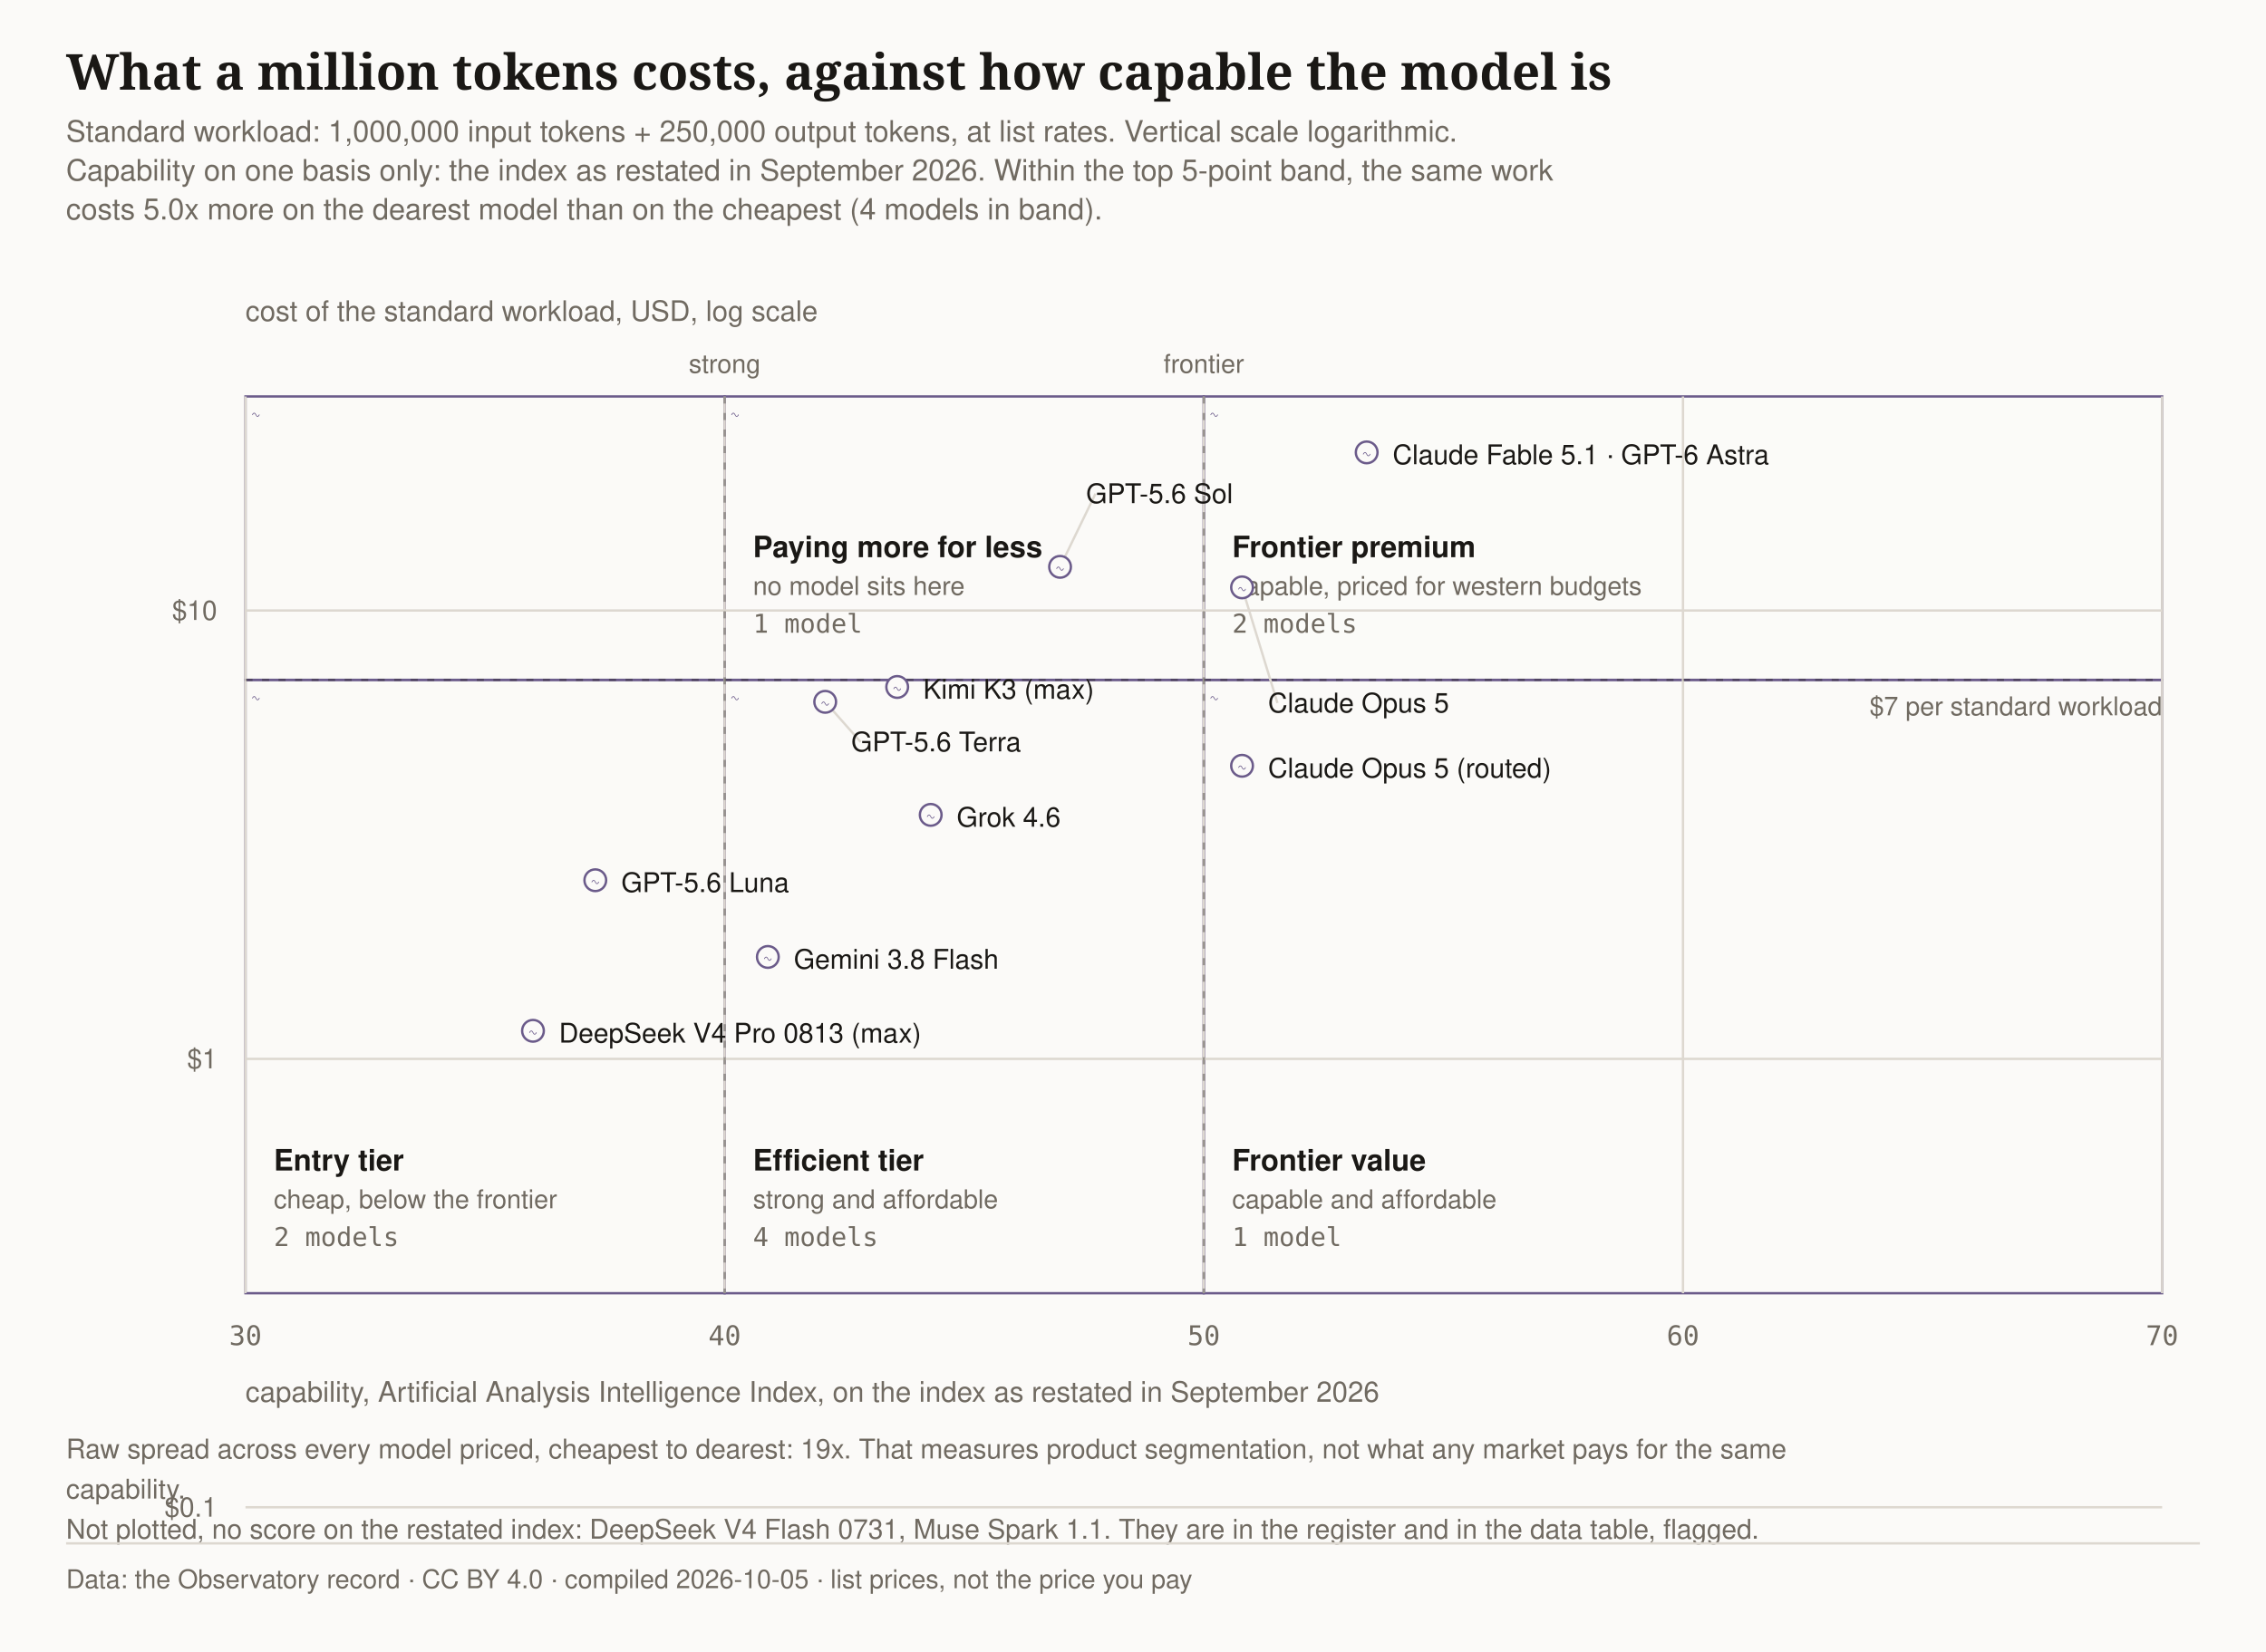
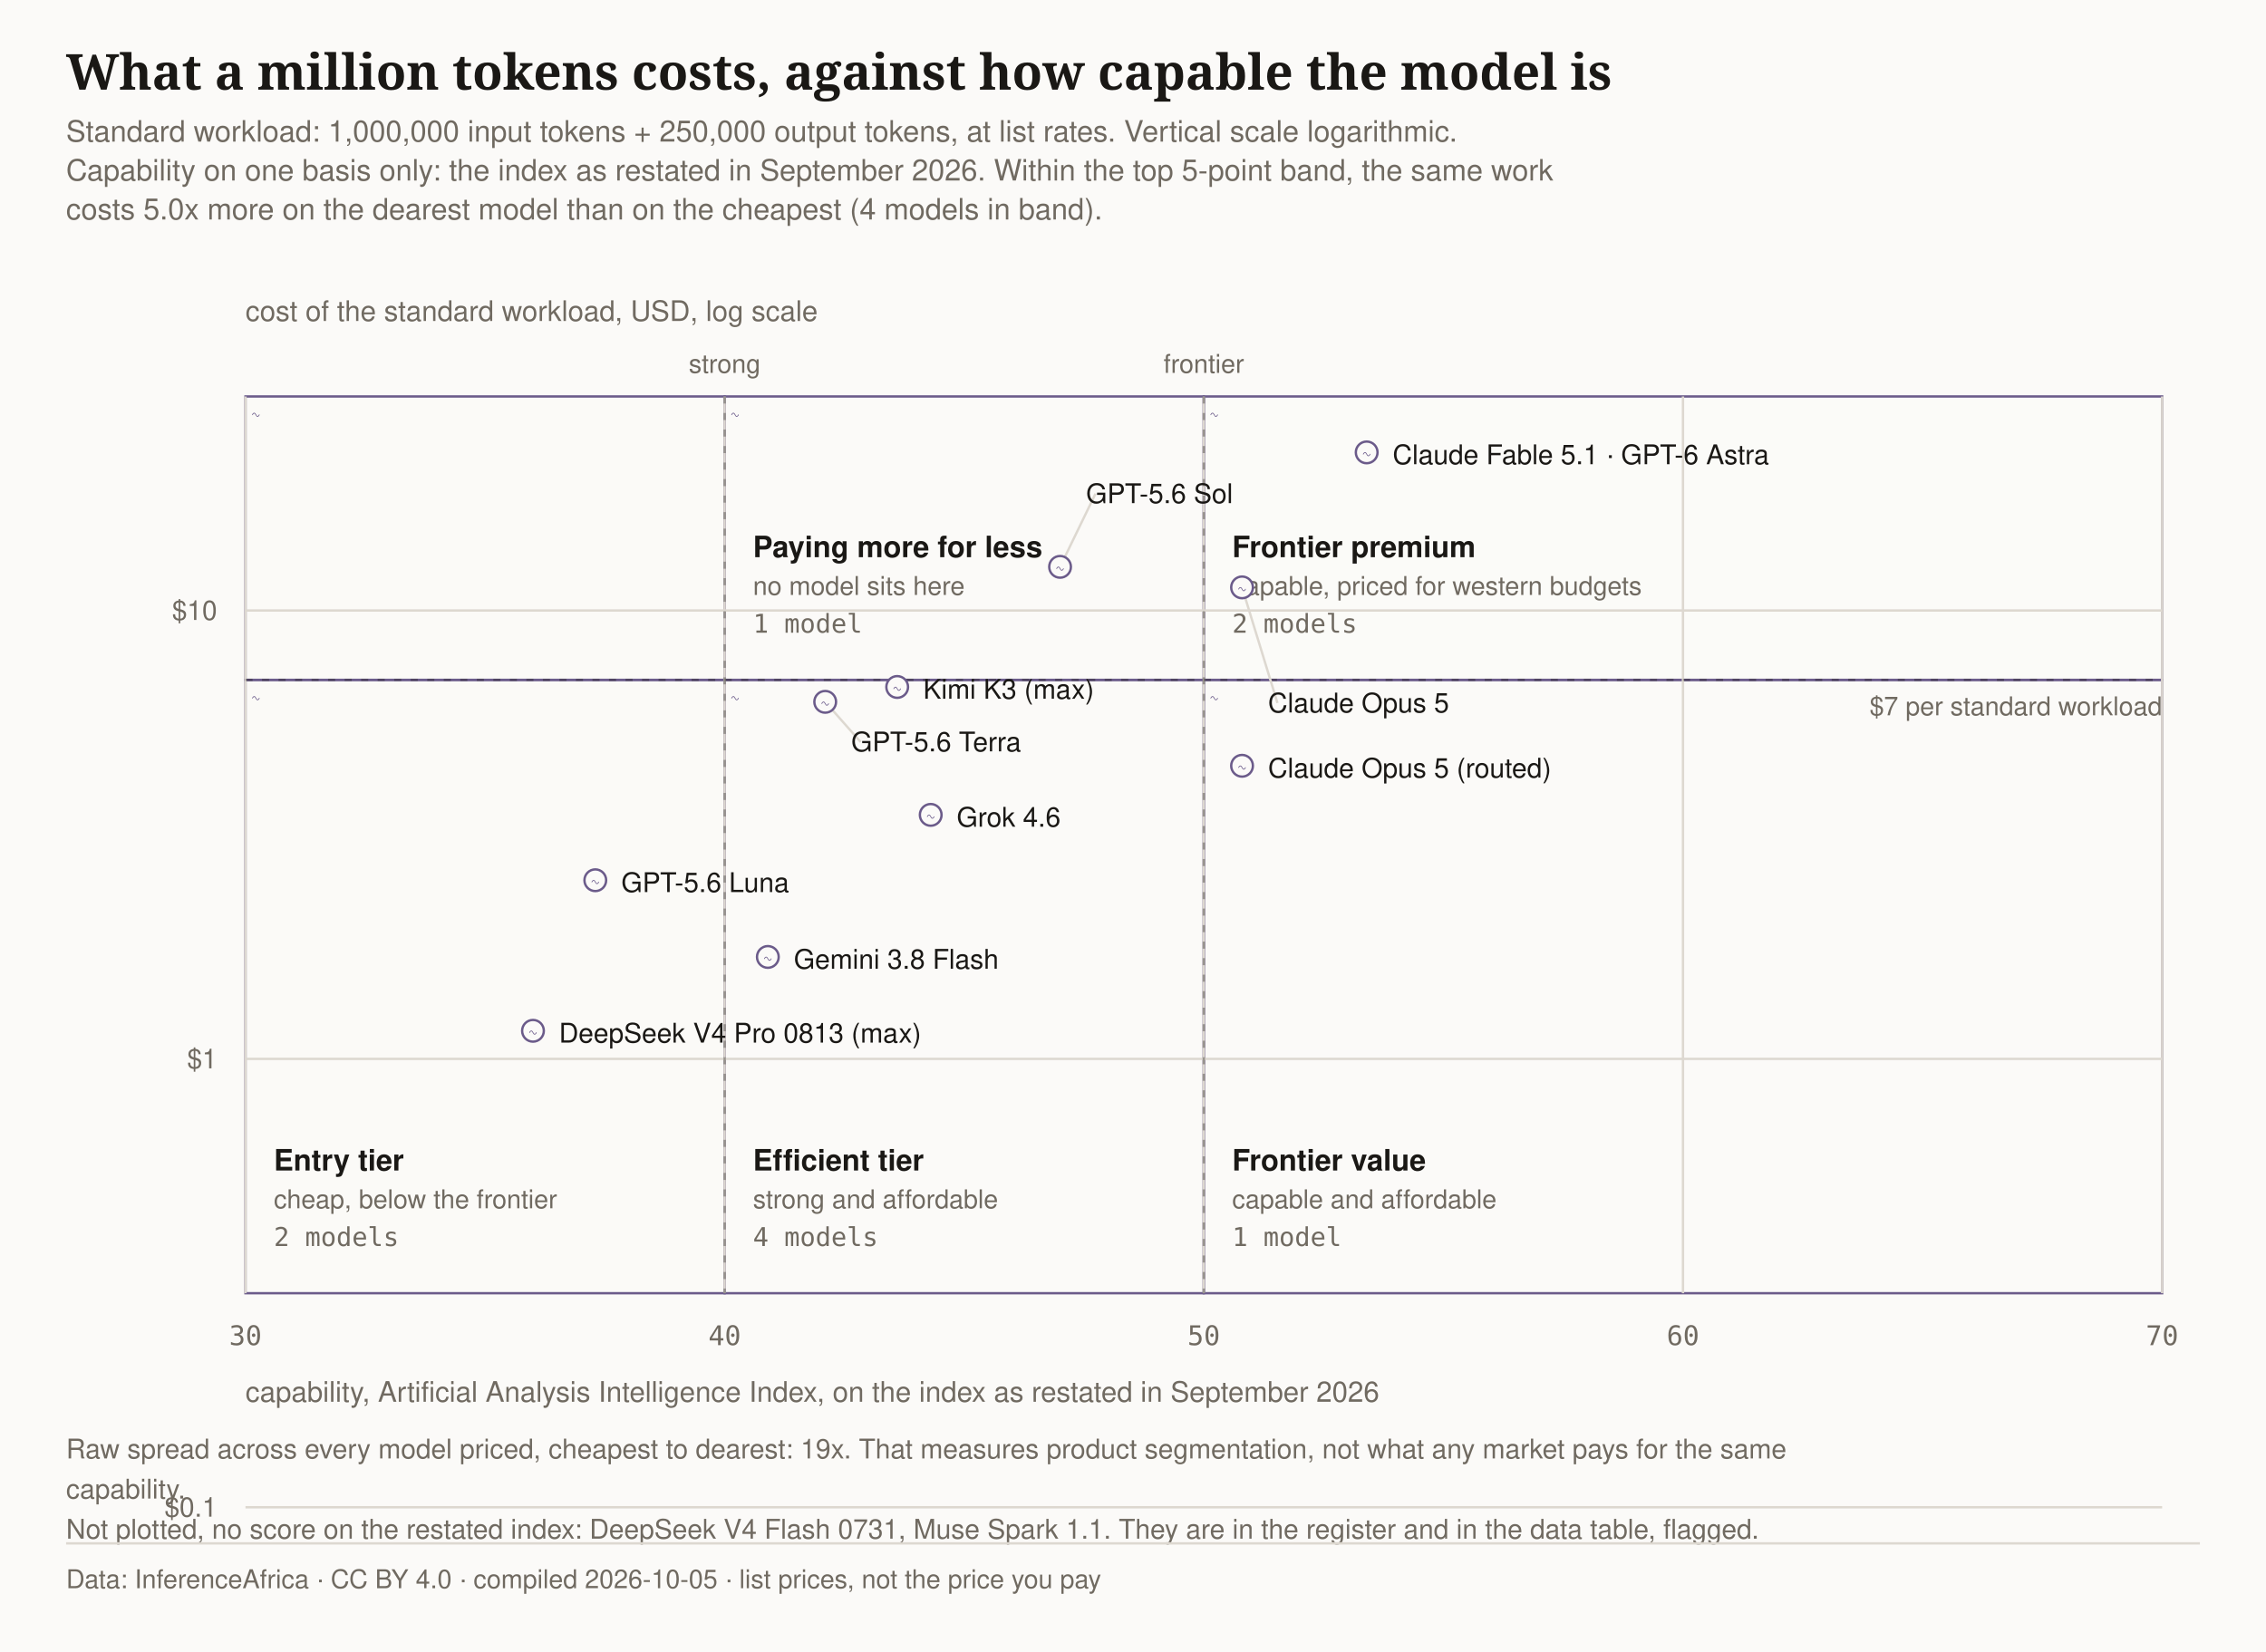
<svg xmlns="http://www.w3.org/2000/svg" viewBox="0 0 960 700" width="960" height="700" role="img" aria-label="Cost of the standard workload against capability on one basis for 11 models. Within the top 5-point capability band the same work costs 5.0 times more on the dearest model than on the cheapest; the raw spread across every model priced is 19 times, which reflects product segmentation rather than market access. 2 models are not plotted because they have no score on the restated index.">
  <defs>
    <pattern id="status-proposal" width="6" height="6" patternUnits="userSpaceOnUse">
      <path d="M0 6L6 0" stroke="#756342" stroke-width="1" />
    </pattern>
  </defs>
  <rect width="960" height="700" fill="#fbfaf8" />
  <text x="28" y="38" font-family="'Source Serif 4',Georgia,serif" font-size="21" font-weight="600" fill="#1a1815" style="font-variant-numeric:tabular-nums lining-nums">What a million tokens costs, against how capable the model is</text>
  <text x="28" y="60.0" font-family="IBM Plex Sans,-apple-system,'Segoe UI',Helvetica,Arial,sans-serif" font-size="12.5" fill="#706a61" style="font-variant-numeric:tabular-nums lining-nums">Standard workload: 1,000,000 input tokens + 250,000 output tokens, at list rates. Vertical scale logarithmic.</text>
  <text x="28" y="76.5" font-family="IBM Plex Sans,-apple-system,'Segoe UI',Helvetica,Arial,sans-serif" font-size="12.5" fill="#706a61" style="font-variant-numeric:tabular-nums lining-nums">Capability on one basis only: the index as restated in September 2026. Within the top 5-point band, the same work</text>
  <text x="28" y="93.0" font-family="IBM Plex Sans,-apple-system,'Segoe UI',Helvetica,Arial,sans-serif" font-size="12.5" fill="#706a61" style="font-variant-numeric:tabular-nums lining-nums">costs 5.0x more on the dearest model than on the cheapest (4 models in band).</text>
  <rect x="510.0" y="288.1" width="406.0" height="259.9" fill="#fbfaf8" fill-opacity="0.1" data-status="modelled" stroke="#6b5b8a" stroke-width="1" />
  <text x="512.0" y="298.1" font-family="'IBM Plex Mono',Consolas,monospace" font-size="8" fill="#6b5b8a" aria-hidden="true">∿</text>
  <text x="522.0" y="496.0" font-family="IBM Plex Sans,-apple-system,'Segoe UI',Helvetica,Arial,sans-serif" font-size="12.5" font-weight="600" fill="#1a1815" style="font-variant-numeric:tabular-nums lining-nums">Frontier value</text>
  <text x="522.0" y="512.0" font-family="IBM Plex Sans,-apple-system,'Segoe UI',Helvetica,Arial,sans-serif" font-size="11" fill="#706a61" style="font-variant-numeric:tabular-nums lining-nums">capable and affordable</text>
  <text x="522.0" y="528.0" font-family="'IBM Plex Mono',Consolas,monospace" font-size="11" fill="#706a61" style="font-variant-numeric:tabular-nums lining-nums">1 model</text>
  <rect x="510.0" y="168.0" width="406.0" height="120.1" fill="#fbfaf8" fill-opacity="0.12" data-status="modelled" stroke="#6b5b8a" stroke-width="1" />
  <text x="512.0" y="178.0" font-family="'IBM Plex Mono',Consolas,monospace" font-size="8" fill="#6b5b8a" aria-hidden="true">∿</text>
  <text x="522.0" y="236.1" font-family="IBM Plex Sans,-apple-system,'Segoe UI',Helvetica,Arial,sans-serif" font-size="12.5" font-weight="600" fill="#1a1815" style="font-variant-numeric:tabular-nums lining-nums">Frontier premium</text>
  <text x="522.0" y="252.1" font-family="IBM Plex Sans,-apple-system,'Segoe UI',Helvetica,Arial,sans-serif" font-size="11" fill="#706a61" style="font-variant-numeric:tabular-nums lining-nums">capable, priced for western budgets</text>
  <text x="522.0" y="268.1" font-family="'IBM Plex Mono',Consolas,monospace" font-size="11" fill="#706a61" style="font-variant-numeric:tabular-nums lining-nums">2 models</text>
  <rect x="307.0" y="288.1" width="203.0" height="259.9" fill="#fbfaf8" fill-opacity="0.1" data-status="modelled" stroke="#6b5b8a" stroke-width="1" />
  <text x="309.0" y="298.1" font-family="'IBM Plex Mono',Consolas,monospace" font-size="8" fill="#6b5b8a" aria-hidden="true">∿</text>
  <text x="319.0" y="496.0" font-family="IBM Plex Sans,-apple-system,'Segoe UI',Helvetica,Arial,sans-serif" font-size="12.5" font-weight="600" fill="#1a1815" style="font-variant-numeric:tabular-nums lining-nums">Efficient tier</text>
  <text x="319.0" y="512.0" font-family="IBM Plex Sans,-apple-system,'Segoe UI',Helvetica,Arial,sans-serif" font-size="11" fill="#706a61" style="font-variant-numeric:tabular-nums lining-nums">strong and affordable</text>
  <text x="319.0" y="528.0" font-family="'IBM Plex Mono',Consolas,monospace" font-size="11" fill="#706a61" style="font-variant-numeric:tabular-nums lining-nums">4 models</text>
  <rect x="307.0" y="168.0" width="203.0" height="120.1" fill="#fbfaf8" fill-opacity="0.07" data-status="modelled" stroke="#6b5b8a" stroke-width="1" />
  <text x="309.0" y="178.0" font-family="'IBM Plex Mono',Consolas,monospace" font-size="8" fill="#6b5b8a" aria-hidden="true">∿</text>
  <text x="319.0" y="236.1" font-family="IBM Plex Sans,-apple-system,'Segoe UI',Helvetica,Arial,sans-serif" font-size="12.5" font-weight="600" fill="#1a1815" style="font-variant-numeric:tabular-nums lining-nums">Paying more for less</text>
  <text x="319.0" y="252.1" font-family="IBM Plex Sans,-apple-system,'Segoe UI',Helvetica,Arial,sans-serif" font-size="11" fill="#706a61" style="font-variant-numeric:tabular-nums lining-nums">no model sits here</text>
  <text x="319.0" y="268.1" font-family="'IBM Plex Mono',Consolas,monospace" font-size="11" fill="#706a61" style="font-variant-numeric:tabular-nums lining-nums">1 model</text>
  <rect x="104.0" y="288.1" width="203.0" height="259.9" fill="#fbfaf8" fill-opacity="0.06" data-status="modelled" stroke="#6b5b8a" stroke-width="1" />
  <text x="106.0" y="298.1" font-family="'IBM Plex Mono',Consolas,monospace" font-size="8" fill="#6b5b8a" aria-hidden="true">∿</text>
  <text x="116.0" y="496.0" font-family="IBM Plex Sans,-apple-system,'Segoe UI',Helvetica,Arial,sans-serif" font-size="12.5" font-weight="600" fill="#1a1815" style="font-variant-numeric:tabular-nums lining-nums">Entry tier</text>
  <text x="116.0" y="512.0" font-family="IBM Plex Sans,-apple-system,'Segoe UI',Helvetica,Arial,sans-serif" font-size="11" fill="#706a61" style="font-variant-numeric:tabular-nums lining-nums">cheap, below the frontier</text>
  <text x="116.0" y="528.0" font-family="'IBM Plex Mono',Consolas,monospace" font-size="11" fill="#706a61" style="font-variant-numeric:tabular-nums lining-nums">2 models</text>
  <rect x="104.0" y="168.0" width="203.0" height="120.1" fill="#fbfaf8" fill-opacity="0.04" data-status="modelled" stroke="#6b5b8a" stroke-width="1" />
  <text x="106.0" y="178.0" font-family="'IBM Plex Mono',Consolas,monospace" font-size="8" fill="#6b5b8a" aria-hidden="true">∿</text>
  <line x1="104" y1="638.7" x2="916" y2="638.7" stroke="#ddd8d0" />
  <text x="92" y="642.7" text-anchor="end" font-family="IBM Plex Sans,-apple-system,'Segoe UI',Helvetica,Arial,sans-serif" font-size="11.5" fill="#706a61" style="font-variant-numeric:tabular-nums lining-nums">$0.1</text>
  <line x1="104" y1="448.7" x2="916" y2="448.7" stroke="#ddd8d0" />
  <text x="92" y="452.7" text-anchor="end" font-family="IBM Plex Sans,-apple-system,'Segoe UI',Helvetica,Arial,sans-serif" font-size="11.5" fill="#706a61" style="font-variant-numeric:tabular-nums lining-nums">$1</text>
  <line x1="104" y1="258.7" x2="916" y2="258.7" stroke="#ddd8d0" />
  <text x="92" y="262.7" text-anchor="end" font-family="IBM Plex Sans,-apple-system,'Segoe UI',Helvetica,Arial,sans-serif" font-size="11.5" fill="#706a61" style="font-variant-numeric:tabular-nums lining-nums">$10</text>
  <line x1="104.0" y1="168" x2="104.0" y2="548" stroke="#ddd8d0" />
  <text x="104.0" y="570" text-anchor="middle" font-family="'IBM Plex Mono',Consolas,monospace" font-size="11.5" fill="#706a61" style="font-variant-numeric:tabular-nums lining-nums">30</text>
  <line x1="307.0" y1="168" x2="307.0" y2="548" stroke="#ddd8d0" />
  <text x="307.0" y="570" text-anchor="middle" font-family="'IBM Plex Mono',Consolas,monospace" font-size="11.5" fill="#706a61" style="font-variant-numeric:tabular-nums lining-nums">40</text>
  <line x1="510.0" y1="168" x2="510.0" y2="548" stroke="#ddd8d0" />
  <text x="510.0" y="570" text-anchor="middle" font-family="'IBM Plex Mono',Consolas,monospace" font-size="11.5" fill="#706a61" style="font-variant-numeric:tabular-nums lining-nums">50</text>
  <line x1="713.0" y1="168" x2="713.0" y2="548" stroke="#ddd8d0" />
  <text x="713.0" y="570" text-anchor="middle" font-family="'IBM Plex Mono',Consolas,monospace" font-size="11.5" fill="#706a61" style="font-variant-numeric:tabular-nums lining-nums">60</text>
  <line x1="916.0" y1="168" x2="916.0" y2="548" stroke="#ddd8d0" />
  <text x="916.0" y="570" text-anchor="middle" font-family="'IBM Plex Mono',Consolas,monospace" font-size="11.5" fill="#706a61" style="font-variant-numeric:tabular-nums lining-nums">70</text>
  <line x1="307.0" y1="168" x2="307.0" y2="548" stroke="#1a1815" stroke-dasharray="3 4" opacity=".35" />
  <text x="307.0" y="158" text-anchor="middle" font-family="IBM Plex Sans,-apple-system,'Segoe UI',Helvetica,Arial,sans-serif" font-size="11" fill="#706a61" style="font-variant-numeric:tabular-nums lining-nums">strong</text>
  <line x1="510.0" y1="168" x2="510.0" y2="548" stroke="#1a1815" stroke-dasharray="3 4" opacity=".35" />
  <text x="510.0" y="158" text-anchor="middle" font-family="IBM Plex Sans,-apple-system,'Segoe UI',Helvetica,Arial,sans-serif" font-size="11" fill="#706a61" style="font-variant-numeric:tabular-nums lining-nums">frontier</text>
  <line x1="104" y1="288.1" x2="916" y2="288.1" stroke="#1a1815" stroke-dasharray="3 4" opacity=".35" />
  <text x="916" y="303.1" text-anchor="end" font-family="IBM Plex Sans,-apple-system,'Segoe UI',Helvetica,Arial,sans-serif" font-size="11" fill="#706a61" style="font-variant-numeric:tabular-nums lining-nums">$7 per standard workload</text>
  <text x="104" y="136" font-family="IBM Plex Sans,-apple-system,'Segoe UI',Helvetica,Arial,sans-serif" font-size="12" fill="#706a61" style="font-variant-numeric:tabular-nums lining-nums">cost of the standard workload, USD, log scale</text>
  <text x="104" y="594" font-family="IBM Plex Sans,-apple-system,'Segoe UI',Helvetica,Arial,sans-serif" font-size="12" fill="#706a61" style="font-variant-numeric:tabular-nums lining-nums">capability, Artificial Analysis Intelligence Index, on the index as restated in September 2026</text>
  <g data-preset-row="24e5ffcee70bedcf">
    <text x="590.0" y="196.7" font-family="IBM Plex Sans,-apple-system,'Segoe UI',Helvetica,Arial,sans-serif" font-size="11.5" fill="#1a1815" style="font-variant-numeric:tabular-nums lining-nums">Claude Fable 5.1 · GPT-6 Astra</text>
    <circle cx="579.0" cy="191.7" r="4.6" fill="#fbfaf8" stroke="#6b5b8a" stroke-width="1" data-status="modelled" />
    <text x="579.0" y="194.7" font-family="'IBM Plex Mono',Consolas,monospace" font-size="8" fill="#6b5b8a" aria-hidden="true" text-anchor="middle">∿</text>
  </g>
  <g data-preset-row="4c15583ff6e2f485">
    <line x1="449.1" y1="240.2" x2="464.1" y2="209.2" stroke="#ddd8d0" stroke-width="1" />
    <text x="460.1" y="213.2" font-family="IBM Plex Sans,-apple-system,'Segoe UI',Helvetica,Arial,sans-serif" font-size="11.5" fill="#1a1815" style="font-variant-numeric:tabular-nums lining-nums">GPT-5.6 Sol</text>
    <circle cx="449.1" cy="240.2" r="4.6" fill="#fbfaf8" stroke="#6b5b8a" stroke-width="1" data-status="modelled" />
    <text x="449.1" y="243.2" font-family="'IBM Plex Mono',Consolas,monospace" font-size="8" fill="#6b5b8a" aria-hidden="true" text-anchor="middle">∿</text>
  </g>
  <g data-preset-row="cd8eedc764b60783">
    <line x1="526.2" y1="248.9" x2="541.2" y2="297.9" stroke="#ddd8d0" stroke-width="1" />
    <text x="537.2" y="301.9" font-family="IBM Plex Sans,-apple-system,'Segoe UI',Helvetica,Arial,sans-serif" font-size="11.5" fill="#1a1815" style="font-variant-numeric:tabular-nums lining-nums">Claude Opus 5</text>
    <circle cx="526.2" cy="248.9" r="4.6" fill="#fbfaf8" stroke="#6b5b8a" stroke-width="1" data-status="modelled" />
    <text x="526.2" y="251.9" font-family="'IBM Plex Mono',Consolas,monospace" font-size="8" fill="#6b5b8a" aria-hidden="true" text-anchor="middle">∿</text>
  </g>
  <g data-preset-row="8ca53a3da78eb5e8">
    <text x="391.1" y="296.1" font-family="IBM Plex Sans,-apple-system,'Segoe UI',Helvetica,Arial,sans-serif" font-size="11.5" fill="#1a1815" style="font-variant-numeric:tabular-nums lining-nums">Kimi K3 (max)</text>
    <circle cx="380.1" cy="291.1" r="4.6" fill="#fbfaf8" stroke="#6b5b8a" stroke-width="1" data-status="modelled" />
    <text x="380.1" y="294.1" font-family="'IBM Plex Mono',Consolas,monospace" font-size="8" fill="#6b5b8a" aria-hidden="true" text-anchor="middle">∿</text>
  </g>
  <g data-preset-row="2719c688ad2de027">
    <line x1="349.6" y1="297.4" x2="364.6" y2="314.4" stroke="#ddd8d0" stroke-width="1" />
    <text x="360.6" y="318.4" font-family="IBM Plex Sans,-apple-system,'Segoe UI',Helvetica,Arial,sans-serif" font-size="11.5" fill="#1a1815" style="font-variant-numeric:tabular-nums lining-nums">GPT-5.6 Terra</text>
    <circle cx="349.6" cy="297.4" r="4.6" fill="#fbfaf8" stroke="#6b5b8a" stroke-width="1" data-status="modelled" />
    <text x="349.6" y="300.4" font-family="'IBM Plex Mono',Consolas,monospace" font-size="8" fill="#6b5b8a" aria-hidden="true" text-anchor="middle">∿</text>
  </g>
  <g data-preset-row="9e0dc31d2bbeb630">
    <text x="537.2" y="329.5" font-family="IBM Plex Sans,-apple-system,'Segoe UI',Helvetica,Arial,sans-serif" font-size="11.5" fill="#1a1815" style="font-variant-numeric:tabular-nums lining-nums">Claude Opus 5 (routed)</text>
    <circle cx="526.2" cy="324.5" r="4.6" fill="#fbfaf8" stroke="#6b5b8a" stroke-width="1" data-status="modelled" />
    <text x="526.2" y="327.5" font-family="'IBM Plex Mono',Consolas,monospace" font-size="8" fill="#6b5b8a" aria-hidden="true" text-anchor="middle">∿</text>
  </g>
  <g data-preset-row="4e2ddcfc52b369f9">
    <text x="405.3" y="350.3" font-family="IBM Plex Sans,-apple-system,'Segoe UI',Helvetica,Arial,sans-serif" font-size="11.5" fill="#1a1815" style="font-variant-numeric:tabular-nums lining-nums">Grok 4.6</text>
    <circle cx="394.3" cy="345.3" r="4.6" fill="#fbfaf8" stroke="#6b5b8a" stroke-width="1" data-status="modelled" />
    <text x="394.3" y="348.3" font-family="'IBM Plex Mono',Consolas,monospace" font-size="8" fill="#6b5b8a" aria-hidden="true" text-anchor="middle">∿</text>
  </g>
  <g data-preset-row="95d3f179cfe80e1b">
    <text x="263.2" y="378.0" font-family="IBM Plex Sans,-apple-system,'Segoe UI',Helvetica,Arial,sans-serif" font-size="11.5" fill="#1a1815" style="font-variant-numeric:tabular-nums lining-nums">GPT-5.6 Luna</text>
    <circle cx="252.2" cy="373.0" r="4.6" fill="#fbfaf8" stroke="#6b5b8a" stroke-width="1" data-status="modelled" />
    <text x="252.2" y="376.0" font-family="'IBM Plex Mono',Consolas,monospace" font-size="8" fill="#6b5b8a" aria-hidden="true" text-anchor="middle">∿</text>
  </g>
  <g data-preset-row="1b6b70b55ddf774f">
    <text x="336.3" y="410.5" font-family="IBM Plex Sans,-apple-system,'Segoe UI',Helvetica,Arial,sans-serif" font-size="11.5" fill="#1a1815" style="font-variant-numeric:tabular-nums lining-nums">Gemini 3.8 Flash</text>
    <circle cx="325.3" cy="405.5" r="4.6" fill="#fbfaf8" stroke="#6b5b8a" stroke-width="1" data-status="modelled" />
    <text x="325.3" y="408.5" font-family="'IBM Plex Mono',Consolas,monospace" font-size="8" fill="#6b5b8a" aria-hidden="true" text-anchor="middle">∿</text>
  </g>
  <g data-preset-row="39ee5ea823fb8346">
    <text x="236.8" y="441.8" font-family="IBM Plex Sans,-apple-system,'Segoe UI',Helvetica,Arial,sans-serif" font-size="11.5" fill="#1a1815" style="font-variant-numeric:tabular-nums lining-nums">DeepSeek V4 Pro 0813 (max)</text>
    <circle cx="225.8" cy="436.8" r="4.6" fill="#fbfaf8" stroke="#6b5b8a" stroke-width="1" data-status="modelled" />
    <text x="225.8" y="439.8" font-family="'IBM Plex Mono',Consolas,monospace" font-size="8" fill="#6b5b8a" aria-hidden="true" text-anchor="middle">∿</text>
  </g>
  <text x="28" y="618" font-family="IBM Plex Sans,-apple-system,'Segoe UI',Helvetica,Arial,sans-serif" font-size="11.5" fill="#706a61" style="font-variant-numeric:tabular-nums lining-nums">Raw spread across every model priced, cheapest to dearest: 19x. That measures product segmentation, not what any market pays for the same</text>
  <text x="28" y="635" font-family="IBM Plex Sans,-apple-system,'Segoe UI',Helvetica,Arial,sans-serif" font-size="11.5" fill="#706a61" style="font-variant-numeric:tabular-nums lining-nums">capability.</text>
  <text x="28" y="652" font-family="IBM Plex Sans,-apple-system,'Segoe UI',Helvetica,Arial,sans-serif" font-size="11.5" fill="#706a61" style="font-variant-numeric:tabular-nums lining-nums">Not plotted, no score on the restated index: DeepSeek V4 Flash 0731, Muse Spark 1.1. They are in the register and in the data table, flagged.</text>
  <line x1="28" y1="654" x2="932" y2="654" stroke="#ddd8d0" />
-   <text x="28" y="673" font-family="IBM Plex Sans,-apple-system,'Segoe UI',Helvetica,Arial,sans-serif" font-size="11" fill="#706a61" style="font-variant-numeric:tabular-nums lining-nums">Data: the Observatory record · CC BY 4.0 · compiled 2026-10-05 · list prices, not the price you pay</text>
+   <text x="28" y="673" font-family="IBM Plex Sans,-apple-system,'Segoe UI',Helvetica,Arial,sans-serif" font-size="11" fill="#706a61" style="font-variant-numeric:tabular-nums lining-nums">Data: InferenceAfrica · CC BY 4.0 · compiled 2026-10-05 · list prices, not the price you pay</text>
</svg>
